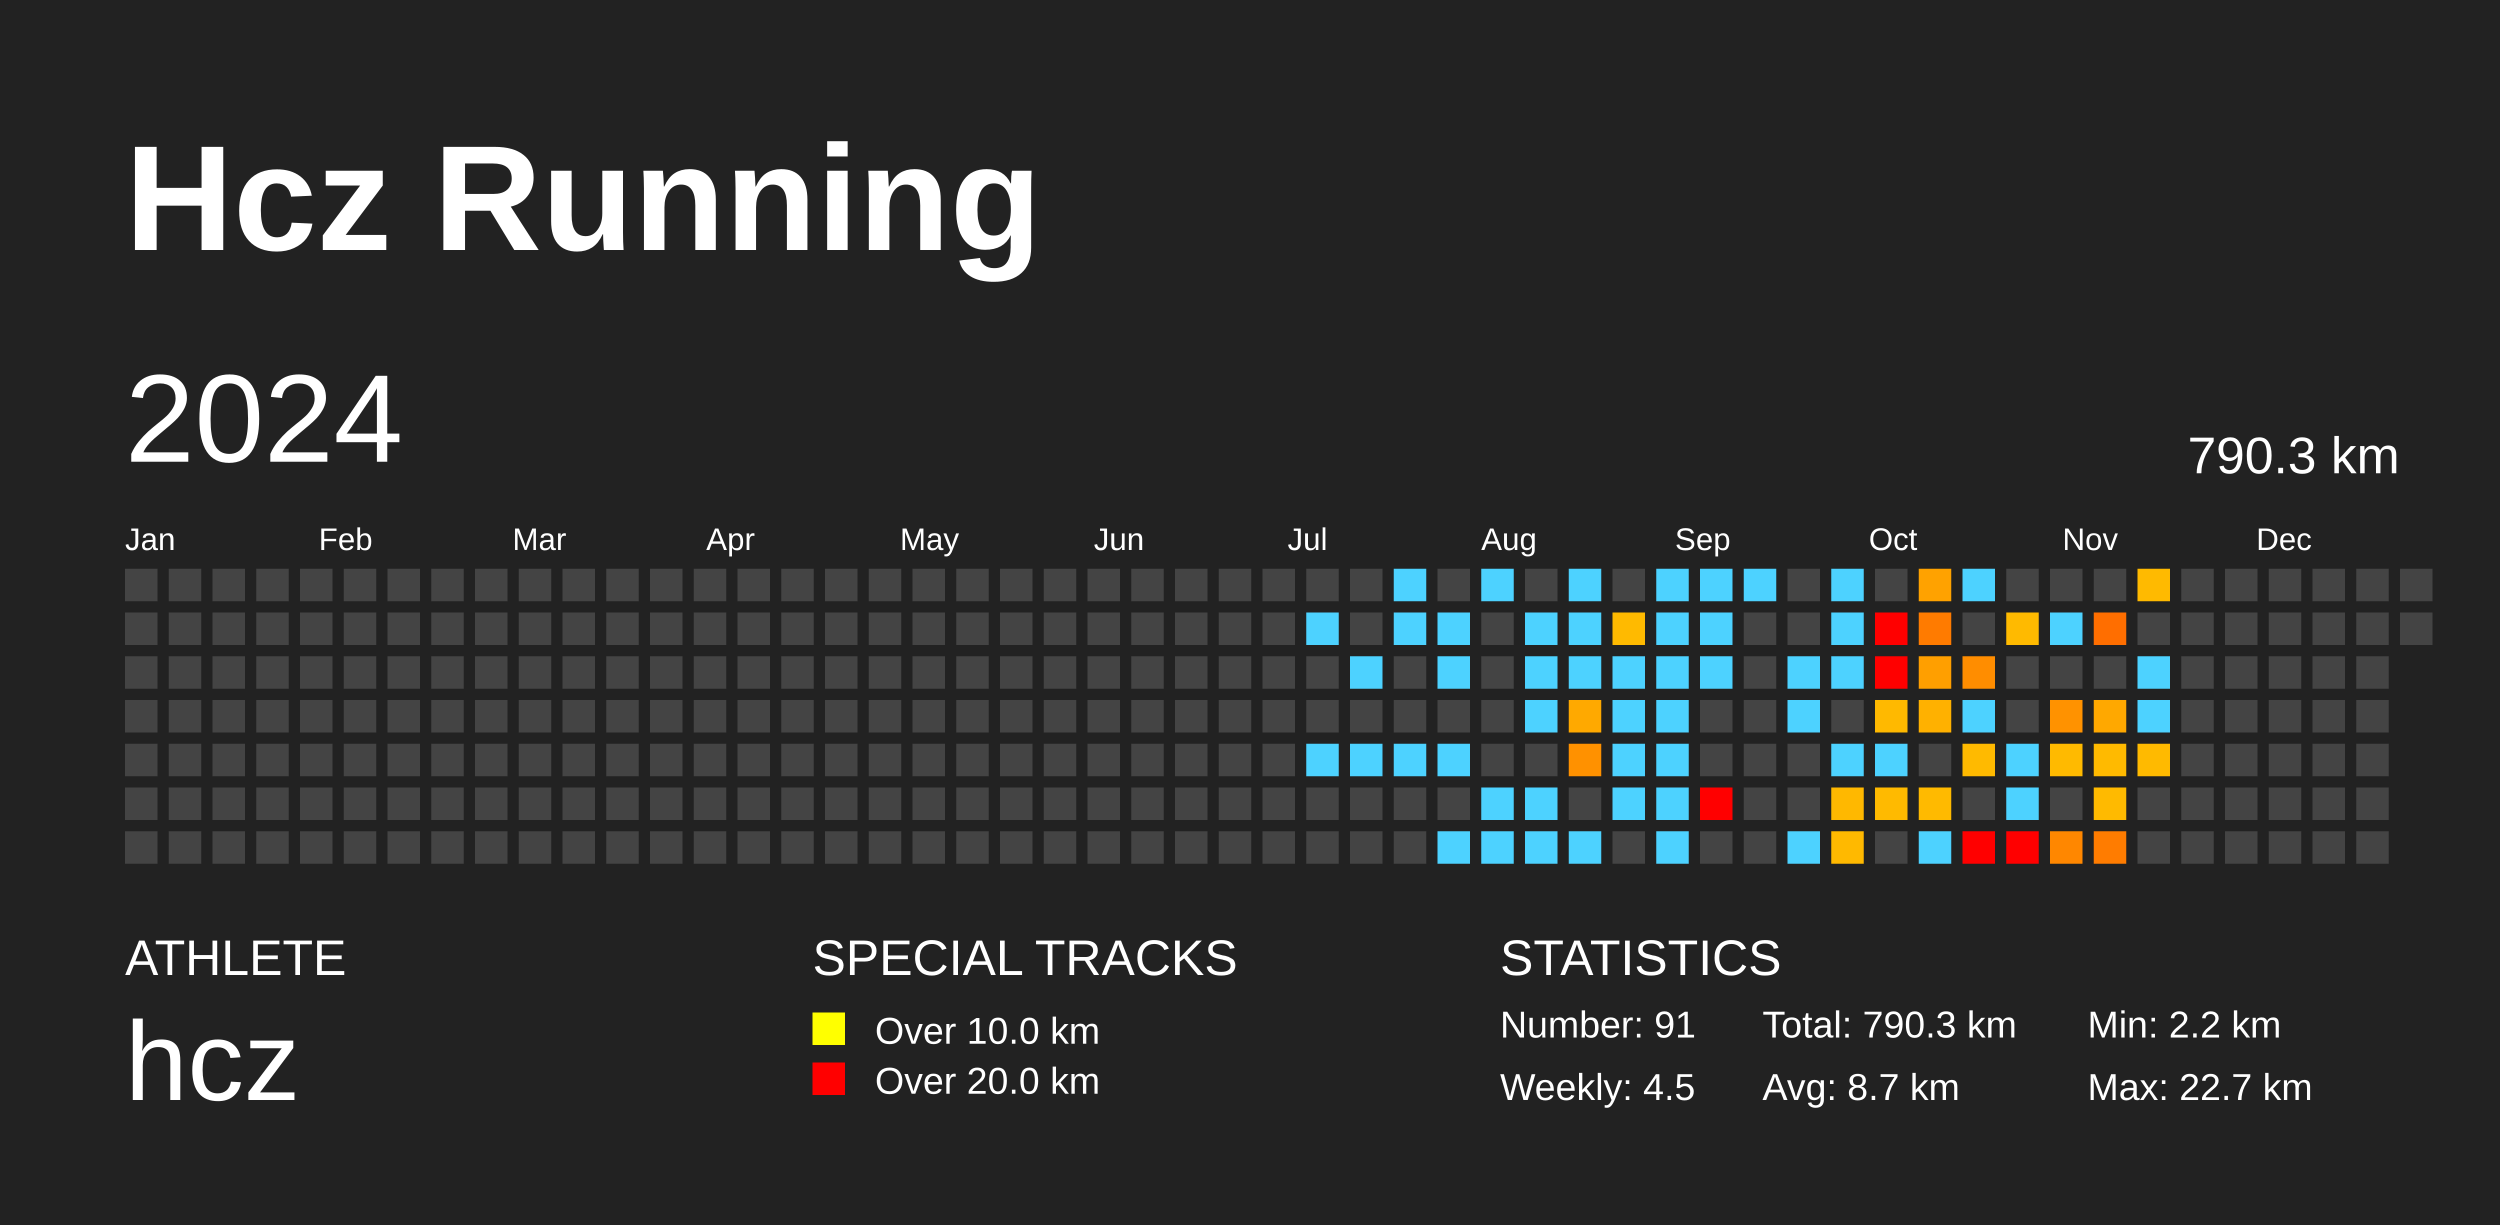
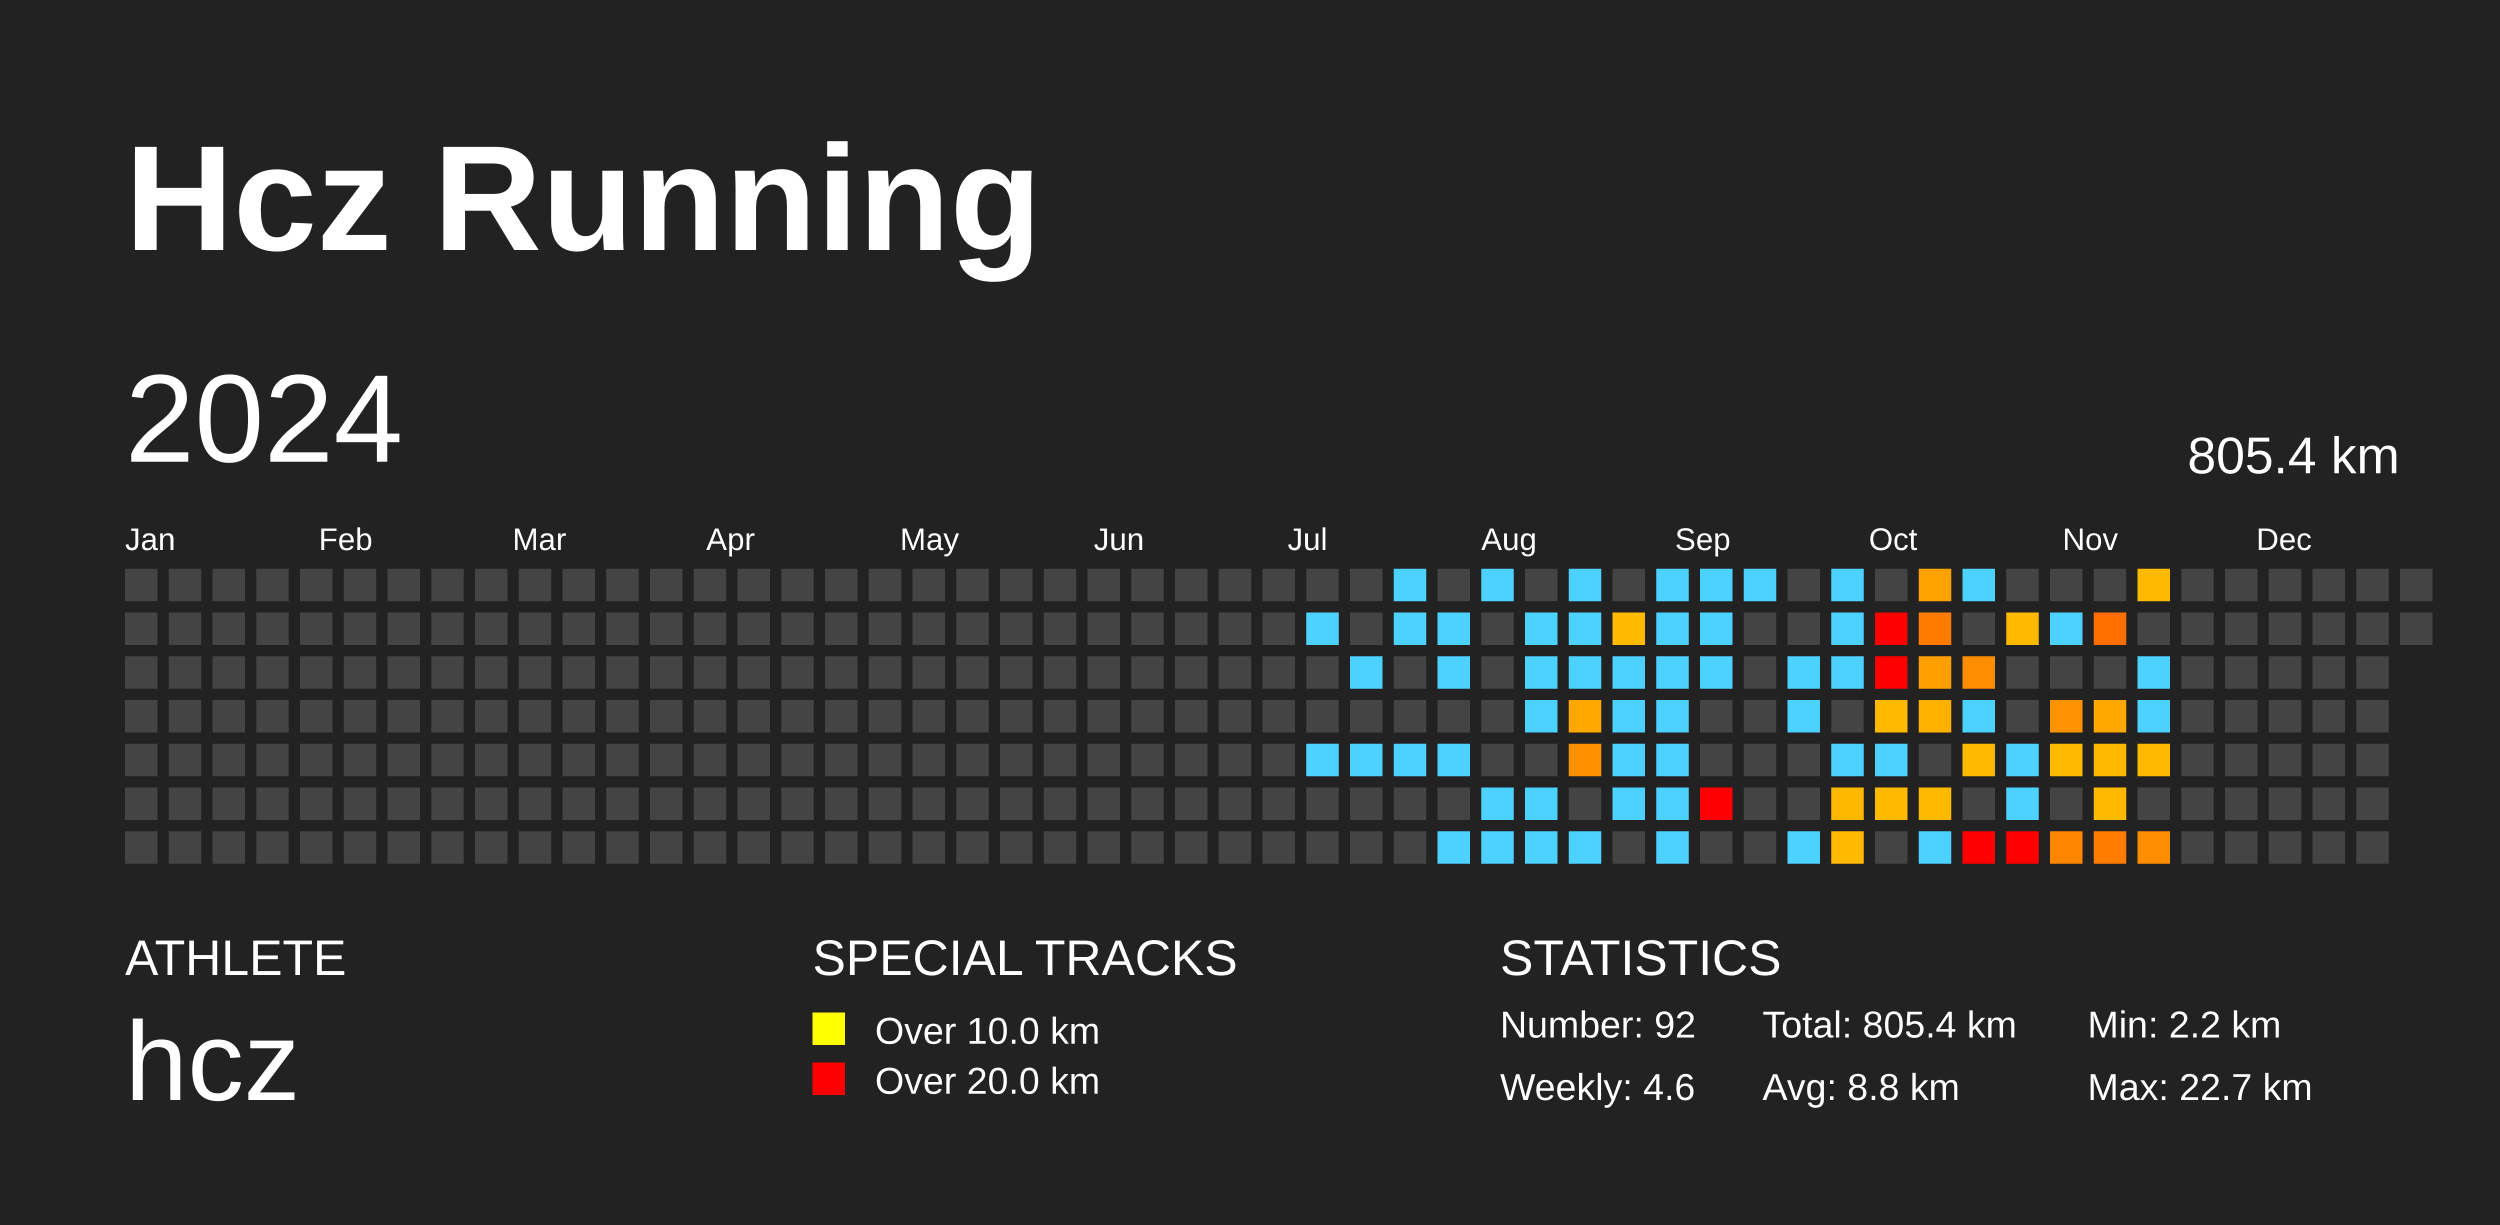
<svg xmlns="http://www.w3.org/2000/svg" baseProfile="full" height="98mm" version="1.1" viewBox="0,0,200,98" width="200mm">
  <defs />
  <rect fill="#222222" height="98" width="200" x="0" y="0" />
  <text fill="#FFFFFF" style="font-size:12px; font-family:Arial; font-weight:bold;" x="10" y="20">Hcz Running</text>
  <text fill="#FFFFFF" style="font-size:4px; font-family:Arial" x="10" y="78">ATHLETE</text>
  <text fill="#FFFFFF" style="font-size:9px; font-family:Arial" x="10" y="88">hcz</text>
  <text fill="#FFFFFF" style="font-size:4px; font-family:Arial" x="65" y="78">SPECIAL TRACKS</text>
  <rect fill="yellow" height="2.6" width="2.6" x="65" y="81" />
  <text fill="#FFFFFF" style="font-size:3px; font-family:Arial" x="70" y="83.5">Over 10.0 km</text>
  <rect fill="red" height="2.6" width="2.6" x="65" y="85" />
  <text fill="#FFFFFF" style="font-size:3px; font-family:Arial" x="70" y="87.5">Over 20.0 km</text>
  <text fill="#FFFFFF" style="font-size:4px; font-family:Arial" x="120" y="78">STATISTICS</text>
-   <text fill="#FFFFFF" style="font-size:3px; font-family:Arial" x="120" y="83">Number: 91</text>
-   <text fill="#FFFFFF" style="font-size:3px; font-family:Arial" x="120" y="88">Weekly: 4.5</text>
-   <text fill="#FFFFFF" style="font-size:3px; font-family:Arial" x="141" y="83">Total: 790.3 km</text>
-   <text fill="#FFFFFF" style="font-size:3px; font-family:Arial" x="141" y="88">Avg: 8.7 km</text>
+   <text fill="#FFFFFF" style="font-size:3px; font-family:Arial" x="120" y="83">Number: 92</text>
+   <text fill="#FFFFFF" style="font-size:3px; font-family:Arial" x="120" y="88">Weekly: 4.6</text>
+   <text fill="#FFFFFF" style="font-size:3px; font-family:Arial" x="141" y="83">Total: 805.4 km</text>
+   <text fill="#FFFFFF" style="font-size:3px; font-family:Arial" x="141" y="88">Avg: 8.8 km</text>
  <text fill="#FFFFFF" style="font-size:3px; font-family:Arial" x="167" y="83">Min: 2.2 km</text>
  <text fill="#FFFFFF" style="font-size:3px; font-family:Arial" x="167" y="88">Max: 22.7 km</text>
  <text dominant-baseline="hanging" fill="#FFFFFF" style="font-size:10.0px; font-family:Arial;" x="10" y="30">2024</text>
-   <text dominant-baseline="hanging" fill="#FFFFFF" style="font-size:4.125px; font-family:Arial;" x="175" y="35">790.3 km</text>
+   <text dominant-baseline="hanging" fill="#FFFFFF" style="font-size:4.125px; font-family:Arial;" x="175" y="35">805.4 km</text>
  <text fill="#FFFFFF" style="font-size:2.5px; font-family:Arial" x="10.0" y="44">Jan</text>
  <text fill="#FFFFFF" style="font-size:2.5px; font-family:Arial" x="25.5" y="44">Feb</text>
  <text fill="#FFFFFF" style="font-size:2.5px; font-family:Arial" x="41.0" y="44">Mar</text>
  <text fill="#FFFFFF" style="font-size:2.5px; font-family:Arial" x="56.5" y="44">Apr</text>
  <text fill="#FFFFFF" style="font-size:2.5px; font-family:Arial" x="72.0" y="44">May</text>
  <text fill="#FFFFFF" style="font-size:2.5px; font-family:Arial" x="87.5" y="44">Jun</text>
  <text fill="#FFFFFF" style="font-size:2.5px; font-family:Arial" x="103.0" y="44">Jul</text>
  <text fill="#FFFFFF" style="font-size:2.5px; font-family:Arial" x="118.5" y="44">Aug</text>
  <text fill="#FFFFFF" style="font-size:2.5px; font-family:Arial" x="134.0" y="44">Sep</text>
  <text fill="#FFFFFF" style="font-size:2.5px; font-family:Arial" x="149.5" y="44">Oct</text>
  <text fill="#FFFFFF" style="font-size:2.5px; font-family:Arial" x="165.0" y="44">Nov</text>
  <text fill="#FFFFFF" style="font-size:2.5px; font-family:Arial" x="180.5" y="44">Dec</text>
  <rect fill="#444444" height="2.6" width="2.6" x="10.0" y="45.5" />
  <rect fill="#444444" height="2.6" width="2.6" x="10.0" y="49.0" />
  <rect fill="#444444" height="2.6" width="2.6" x="10.0" y="52.5" />
  <rect fill="#444444" height="2.6" width="2.6" x="10.0" y="56.0" />
  <rect fill="#444444" height="2.6" width="2.6" x="10.0" y="59.5" />
  <rect fill="#444444" height="2.6" width="2.6" x="10.0" y="63.0" />
  <rect fill="#444444" height="2.6" width="2.6" x="10.0" y="66.5" />
  <rect fill="#444444" height="2.6" width="2.6" x="13.5" y="45.5" />
  <rect fill="#444444" height="2.6" width="2.6" x="13.5" y="49.0" />
  <rect fill="#444444" height="2.6" width="2.6" x="13.5" y="52.5" />
  <rect fill="#444444" height="2.6" width="2.6" x="13.5" y="56.0" />
  <rect fill="#444444" height="2.6" width="2.6" x="13.5" y="59.5" />
  <rect fill="#444444" height="2.6" width="2.6" x="13.5" y="63.0" />
  <rect fill="#444444" height="2.6" width="2.6" x="13.5" y="66.5" />
  <rect fill="#444444" height="2.6" width="2.6" x="17.0" y="45.5" />
  <rect fill="#444444" height="2.6" width="2.6" x="17.0" y="49.0" />
  <rect fill="#444444" height="2.6" width="2.6" x="17.0" y="52.5" />
  <rect fill="#444444" height="2.6" width="2.6" x="17.0" y="56.0" />
  <rect fill="#444444" height="2.6" width="2.6" x="17.0" y="59.5" />
  <rect fill="#444444" height="2.6" width="2.6" x="17.0" y="63.0" />
  <rect fill="#444444" height="2.6" width="2.6" x="17.0" y="66.5" />
  <rect fill="#444444" height="2.6" width="2.6" x="20.5" y="45.5" />
  <rect fill="#444444" height="2.6" width="2.6" x="20.5" y="49.0" />
  <rect fill="#444444" height="2.6" width="2.6" x="20.5" y="52.5" />
  <rect fill="#444444" height="2.6" width="2.6" x="20.5" y="56.0" />
  <rect fill="#444444" height="2.6" width="2.6" x="20.5" y="59.5" />
  <rect fill="#444444" height="2.6" width="2.6" x="20.5" y="63.0" />
  <rect fill="#444444" height="2.6" width="2.6" x="20.5" y="66.5" />
  <rect fill="#444444" height="2.6" width="2.6" x="24.0" y="45.5" />
  <rect fill="#444444" height="2.6" width="2.6" x="24.0" y="49.0" />
  <rect fill="#444444" height="2.6" width="2.6" x="24.0" y="52.5" />
  <rect fill="#444444" height="2.6" width="2.6" x="24.0" y="56.0" />
  <rect fill="#444444" height="2.6" width="2.6" x="24.0" y="59.5" />
  <rect fill="#444444" height="2.6" width="2.6" x="24.0" y="63.0" />
  <rect fill="#444444" height="2.6" width="2.6" x="24.0" y="66.5" />
  <rect fill="#444444" height="2.6" width="2.6" x="27.5" y="45.5" />
  <rect fill="#444444" height="2.6" width="2.6" x="27.5" y="49.0" />
  <rect fill="#444444" height="2.6" width="2.6" x="27.5" y="52.5" />
  <rect fill="#444444" height="2.6" width="2.6" x="27.5" y="56.0" />
  <rect fill="#444444" height="2.6" width="2.6" x="27.5" y="59.5" />
  <rect fill="#444444" height="2.6" width="2.6" x="27.5" y="63.0" />
  <rect fill="#444444" height="2.6" width="2.6" x="27.5" y="66.5" />
  <rect fill="#444444" height="2.6" width="2.6" x="31.0" y="45.5" />
  <rect fill="#444444" height="2.6" width="2.6" x="31.0" y="49.0" />
  <rect fill="#444444" height="2.6" width="2.6" x="31.0" y="52.5" />
  <rect fill="#444444" height="2.6" width="2.6" x="31.0" y="56.0" />
  <rect fill="#444444" height="2.6" width="2.6" x="31.0" y="59.5" />
  <rect fill="#444444" height="2.6" width="2.6" x="31.0" y="63.0" />
  <rect fill="#444444" height="2.6" width="2.6" x="31.0" y="66.5" />
  <rect fill="#444444" height="2.6" width="2.6" x="34.5" y="45.5" />
  <rect fill="#444444" height="2.6" width="2.6" x="34.5" y="49.0" />
  <rect fill="#444444" height="2.6" width="2.6" x="34.5" y="52.5" />
  <rect fill="#444444" height="2.6" width="2.6" x="34.5" y="56.0" />
  <rect fill="#444444" height="2.6" width="2.6" x="34.5" y="59.5" />
  <rect fill="#444444" height="2.6" width="2.6" x="34.5" y="63.0" />
  <rect fill="#444444" height="2.6" width="2.6" x="34.5" y="66.5" />
  <rect fill="#444444" height="2.6" width="2.6" x="38.0" y="45.5" />
  <rect fill="#444444" height="2.6" width="2.6" x="38.0" y="49.0" />
  <rect fill="#444444" height="2.6" width="2.6" x="38.0" y="52.5" />
  <rect fill="#444444" height="2.6" width="2.6" x="38.0" y="56.0" />
  <rect fill="#444444" height="2.6" width="2.6" x="38.0" y="59.5" />
  <rect fill="#444444" height="2.6" width="2.6" x="38.0" y="63.0" />
  <rect fill="#444444" height="2.6" width="2.6" x="38.0" y="66.5" />
  <rect fill="#444444" height="2.6" width="2.6" x="41.5" y="45.5" />
  <rect fill="#444444" height="2.6" width="2.6" x="41.5" y="49.0" />
  <rect fill="#444444" height="2.6" width="2.6" x="41.5" y="52.5" />
  <rect fill="#444444" height="2.6" width="2.6" x="41.5" y="56.0" />
  <rect fill="#444444" height="2.6" width="2.6" x="41.5" y="59.5" />
  <rect fill="#444444" height="2.6" width="2.6" x="41.5" y="63.0" />
  <rect fill="#444444" height="2.6" width="2.6" x="41.5" y="66.5" />
  <rect fill="#444444" height="2.6" width="2.6" x="45.0" y="45.5" />
  <rect fill="#444444" height="2.6" width="2.6" x="45.0" y="49.0" />
  <rect fill="#444444" height="2.6" width="2.6" x="45.0" y="52.5" />
  <rect fill="#444444" height="2.6" width="2.6" x="45.0" y="56.0" />
  <rect fill="#444444" height="2.6" width="2.6" x="45.0" y="59.5" />
  <rect fill="#444444" height="2.6" width="2.6" x="45.0" y="63.0" />
  <rect fill="#444444" height="2.6" width="2.6" x="45.0" y="66.5" />
  <rect fill="#444444" height="2.6" width="2.6" x="48.5" y="45.5" />
  <rect fill="#444444" height="2.6" width="2.6" x="48.5" y="49.0" />
  <rect fill="#444444" height="2.6" width="2.6" x="48.5" y="52.5" />
  <rect fill="#444444" height="2.6" width="2.6" x="48.5" y="56.0" />
  <rect fill="#444444" height="2.6" width="2.6" x="48.5" y="59.5" />
  <rect fill="#444444" height="2.6" width="2.6" x="48.5" y="63.0" />
  <rect fill="#444444" height="2.6" width="2.6" x="48.5" y="66.5" />
  <rect fill="#444444" height="2.6" width="2.6" x="52.0" y="45.5" />
  <rect fill="#444444" height="2.6" width="2.6" x="52.0" y="49.0" />
  <rect fill="#444444" height="2.6" width="2.6" x="52.0" y="52.5" />
  <rect fill="#444444" height="2.6" width="2.6" x="52.0" y="56.0" />
  <rect fill="#444444" height="2.6" width="2.6" x="52.0" y="59.5" />
  <rect fill="#444444" height="2.6" width="2.6" x="52.0" y="63.0" />
  <rect fill="#444444" height="2.6" width="2.6" x="52.0" y="66.5" />
  <rect fill="#444444" height="2.6" width="2.6" x="55.5" y="45.5" />
  <rect fill="#444444" height="2.6" width="2.6" x="55.5" y="49.0" />
  <rect fill="#444444" height="2.6" width="2.6" x="55.5" y="52.5" />
  <rect fill="#444444" height="2.6" width="2.6" x="55.5" y="56.0" />
  <rect fill="#444444" height="2.6" width="2.6" x="55.5" y="59.5" />
  <rect fill="#444444" height="2.6" width="2.6" x="55.5" y="63.0" />
  <rect fill="#444444" height="2.6" width="2.6" x="55.5" y="66.5" />
  <rect fill="#444444" height="2.6" width="2.6" x="59.0" y="45.5" />
  <rect fill="#444444" height="2.6" width="2.6" x="59.0" y="49.0" />
  <rect fill="#444444" height="2.6" width="2.6" x="59.0" y="52.5" />
  <rect fill="#444444" height="2.6" width="2.6" x="59.0" y="56.0" />
  <rect fill="#444444" height="2.6" width="2.6" x="59.0" y="59.5" />
  <rect fill="#444444" height="2.6" width="2.6" x="59.0" y="63.0" />
  <rect fill="#444444" height="2.6" width="2.6" x="59.0" y="66.5" />
  <rect fill="#444444" height="2.6" width="2.6" x="62.5" y="45.5" />
  <rect fill="#444444" height="2.6" width="2.6" x="62.5" y="49.0" />
  <rect fill="#444444" height="2.6" width="2.6" x="62.5" y="52.5" />
  <rect fill="#444444" height="2.6" width="2.6" x="62.5" y="56.0" />
  <rect fill="#444444" height="2.6" width="2.6" x="62.5" y="59.5" />
  <rect fill="#444444" height="2.6" width="2.6" x="62.5" y="63.0" />
  <rect fill="#444444" height="2.6" width="2.6" x="62.5" y="66.5" />
  <rect fill="#444444" height="2.6" width="2.6" x="66.0" y="45.5" />
  <rect fill="#444444" height="2.6" width="2.6" x="66.0" y="49.0" />
  <rect fill="#444444" height="2.6" width="2.6" x="66.0" y="52.5" />
  <rect fill="#444444" height="2.6" width="2.6" x="66.0" y="56.0" />
  <rect fill="#444444" height="2.6" width="2.6" x="66.0" y="59.5" />
  <rect fill="#444444" height="2.6" width="2.6" x="66.0" y="63.0" />
  <rect fill="#444444" height="2.6" width="2.6" x="66.0" y="66.5" />
  <rect fill="#444444" height="2.6" width="2.6" x="69.5" y="45.5" />
  <rect fill="#444444" height="2.6" width="2.6" x="69.5" y="49.0" />
  <rect fill="#444444" height="2.6" width="2.6" x="69.5" y="52.5" />
  <rect fill="#444444" height="2.6" width="2.6" x="69.5" y="56.0" />
  <rect fill="#444444" height="2.6" width="2.6" x="69.5" y="59.5" />
  <rect fill="#444444" height="2.6" width="2.6" x="69.5" y="63.0" />
  <rect fill="#444444" height="2.6" width="2.6" x="69.5" y="66.5" />
  <rect fill="#444444" height="2.6" width="2.6" x="73.0" y="45.5" />
  <rect fill="#444444" height="2.6" width="2.6" x="73.0" y="49.0" />
  <rect fill="#444444" height="2.6" width="2.6" x="73.0" y="52.5" />
  <rect fill="#444444" height="2.6" width="2.6" x="73.0" y="56.0" />
  <rect fill="#444444" height="2.6" width="2.6" x="73.0" y="59.5" />
  <rect fill="#444444" height="2.6" width="2.6" x="73.0" y="63.0" />
  <rect fill="#444444" height="2.6" width="2.6" x="73.0" y="66.5" />
  <rect fill="#444444" height="2.6" width="2.6" x="76.5" y="45.5" />
  <rect fill="#444444" height="2.6" width="2.6" x="76.5" y="49.0" />
  <rect fill="#444444" height="2.6" width="2.6" x="76.5" y="52.5" />
  <rect fill="#444444" height="2.6" width="2.6" x="76.5" y="56.0" />
  <rect fill="#444444" height="2.6" width="2.6" x="76.5" y="59.5" />
  <rect fill="#444444" height="2.6" width="2.6" x="76.5" y="63.0" />
  <rect fill="#444444" height="2.6" width="2.6" x="76.5" y="66.5" />
  <rect fill="#444444" height="2.6" width="2.6" x="80.0" y="45.5" />
  <rect fill="#444444" height="2.6" width="2.6" x="80.0" y="49.0" />
  <rect fill="#444444" height="2.6" width="2.6" x="80.0" y="52.5" />
  <rect fill="#444444" height="2.6" width="2.6" x="80.0" y="56.0" />
  <rect fill="#444444" height="2.6" width="2.6" x="80.0" y="59.5" />
  <rect fill="#444444" height="2.6" width="2.6" x="80.0" y="63.0" />
  <rect fill="#444444" height="2.6" width="2.6" x="80.0" y="66.5" />
  <rect fill="#444444" height="2.6" width="2.6" x="83.5" y="45.5" />
  <rect fill="#444444" height="2.6" width="2.6" x="83.5" y="49.0" />
  <rect fill="#444444" height="2.6" width="2.6" x="83.5" y="52.5" />
  <rect fill="#444444" height="2.6" width="2.6" x="83.5" y="56.0" />
  <rect fill="#444444" height="2.6" width="2.6" x="83.5" y="59.5" />
  <rect fill="#444444" height="2.6" width="2.6" x="83.5" y="63.0" />
  <rect fill="#444444" height="2.6" width="2.6" x="83.5" y="66.5" />
  <rect fill="#444444" height="2.6" width="2.6" x="87.0" y="45.5" />
  <rect fill="#444444" height="2.6" width="2.6" x="87.0" y="49.0" />
  <rect fill="#444444" height="2.6" width="2.6" x="87.0" y="52.5" />
  <rect fill="#444444" height="2.6" width="2.6" x="87.0" y="56.0" />
  <rect fill="#444444" height="2.6" width="2.6" x="87.0" y="59.5" />
  <rect fill="#444444" height="2.6" width="2.6" x="87.0" y="63.0" />
  <rect fill="#444444" height="2.6" width="2.6" x="87.0" y="66.5" />
  <rect fill="#444444" height="2.6" width="2.6" x="90.5" y="45.5" />
  <rect fill="#444444" height="2.6" width="2.6" x="90.5" y="49.0" />
  <rect fill="#444444" height="2.6" width="2.6" x="90.5" y="52.5" />
  <rect fill="#444444" height="2.6" width="2.6" x="90.5" y="56.0" />
  <rect fill="#444444" height="2.6" width="2.6" x="90.5" y="59.5" />
  <rect fill="#444444" height="2.6" width="2.6" x="90.5" y="63.0" />
  <rect fill="#444444" height="2.6" width="2.6" x="90.5" y="66.5" />
  <rect fill="#444444" height="2.6" width="2.6" x="94.0" y="45.5" />
  <rect fill="#444444" height="2.6" width="2.6" x="94.0" y="49.0" />
  <rect fill="#444444" height="2.6" width="2.6" x="94.0" y="52.5" />
  <rect fill="#444444" height="2.6" width="2.6" x="94.0" y="56.0" />
  <rect fill="#444444" height="2.6" width="2.6" x="94.0" y="59.5" />
  <rect fill="#444444" height="2.6" width="2.6" x="94.0" y="63.0" />
  <rect fill="#444444" height="2.6" width="2.6" x="94.0" y="66.5" />
  <rect fill="#444444" height="2.6" width="2.6" x="97.5" y="45.5" />
  <rect fill="#444444" height="2.6" width="2.6" x="97.5" y="49.0" />
  <rect fill="#444444" height="2.6" width="2.6" x="97.5" y="52.5" />
  <rect fill="#444444" height="2.6" width="2.6" x="97.5" y="56.0" />
  <rect fill="#444444" height="2.6" width="2.6" x="97.5" y="59.5" />
  <rect fill="#444444" height="2.6" width="2.6" x="97.5" y="63.0" />
  <rect fill="#444444" height="2.6" width="2.6" x="97.5" y="66.5" />
  <rect fill="#444444" height="2.6" width="2.6" x="101.0" y="45.5" />
  <rect fill="#444444" height="2.6" width="2.6" x="101.0" y="49.0" />
  <rect fill="#444444" height="2.6" width="2.6" x="101.0" y="52.5" />
  <rect fill="#444444" height="2.6" width="2.6" x="101.0" y="56.0" />
  <rect fill="#444444" height="2.6" width="2.6" x="101.0" y="59.5" />
  <rect fill="#444444" height="2.6" width="2.6" x="101.0" y="63.0" />
  <rect fill="#444444" height="2.6" width="2.6" x="101.0" y="66.5" />
  <rect fill="#444444" height="2.6" width="2.6" x="104.5" y="45.5" />
  <rect fill="#4dd2ff" height="2.6" width="2.6" x="104.5" y="49.0" />
  <rect fill="#444444" height="2.6" width="2.6" x="104.5" y="52.5" />
  <rect fill="#444444" height="2.6" width="2.6" x="104.5" y="56.0" />
  <rect fill="#4dd2ff" height="2.6" width="2.6" x="104.5" y="59.5" />
  <rect fill="#444444" height="2.6" width="2.6" x="104.5" y="63.0" />
  <rect fill="#444444" height="2.6" width="2.6" x="104.5" y="66.5" />
  <rect fill="#444444" height="2.6" width="2.6" x="108.0" y="45.5" />
  <rect fill="#444444" height="2.6" width="2.6" x="108.0" y="49.0" />
  <rect fill="#4dd2ff" height="2.6" width="2.6" x="108.0" y="52.5" />
  <rect fill="#444444" height="2.6" width="2.6" x="108.0" y="56.0" />
  <rect fill="#4dd2ff" height="2.6" width="2.6" x="108.0" y="59.5" />
  <rect fill="#444444" height="2.6" width="2.6" x="108.0" y="63.0" />
  <rect fill="#444444" height="2.6" width="2.6" x="108.0" y="66.5" />
  <rect fill="#4dd2ff" height="2.6" width="2.6" x="111.5" y="45.5" />
  <rect fill="#4dd2ff" height="2.6" width="2.6" x="111.5" y="49.0" />
  <rect fill="#444444" height="2.6" width="2.6" x="111.5" y="52.5" />
  <rect fill="#444444" height="2.6" width="2.6" x="111.5" y="56.0" />
  <rect fill="#4dd2ff" height="2.6" width="2.6" x="111.5" y="59.5" />
  <rect fill="#444444" height="2.6" width="2.6" x="111.5" y="63.0" />
  <rect fill="#444444" height="2.6" width="2.6" x="111.5" y="66.5" />
  <rect fill="#444444" height="2.6" width="2.6" x="115.0" y="45.5" />
  <rect fill="#4dd2ff" height="2.6" width="2.6" x="115.0" y="49.0" />
  <rect fill="#4dd2ff" height="2.6" width="2.6" x="115.0" y="52.5" />
  <rect fill="#444444" height="2.6" width="2.6" x="115.0" y="56.0" />
  <rect fill="#4dd2ff" height="2.6" width="2.6" x="115.0" y="59.5" />
  <rect fill="#444444" height="2.6" width="2.6" x="115.0" y="63.0" />
  <rect fill="#4dd2ff" height="2.6" width="2.6" x="115.0" y="66.5" />
  <rect fill="#4dd2ff" height="2.6" width="2.6" x="118.5" y="45.5" />
  <rect fill="#444444" height="2.6" width="2.6" x="118.5" y="49.0" />
  <rect fill="#444444" height="2.6" width="2.6" x="118.5" y="52.5" />
  <rect fill="#444444" height="2.6" width="2.6" x="118.5" y="56.0" />
  <rect fill="#444444" height="2.6" width="2.6" x="118.5" y="59.5" />
  <rect fill="#4dd2ff" height="2.6" width="2.6" x="118.5" y="63.0" />
  <rect fill="#4dd2ff" height="2.6" width="2.6" x="118.5" y="66.5" />
  <rect fill="#444444" height="2.6" width="2.6" x="122.0" y="45.5" />
  <rect fill="#4dd2ff" height="2.6" width="2.6" x="122.0" y="49.0" />
  <rect fill="#4dd2ff" height="2.6" width="2.6" x="122.0" y="52.5" />
  <rect fill="#4dd2ff" height="2.6" width="2.6" x="122.0" y="56.0" />
  <rect fill="#444444" height="2.6" width="2.6" x="122.0" y="59.5" />
  <rect fill="#4dd2ff" height="2.6" width="2.6" x="122.0" y="63.0" />
  <rect fill="#4dd2ff" height="2.6" width="2.6" x="122.0" y="66.5" />
  <rect fill="#4dd2ff" height="2.6" width="2.6" x="125.5" y="45.5" />
  <rect fill="#4dd2ff" height="2.6" width="2.6" x="125.5" y="49.0" />
  <rect fill="#4dd2ff" height="2.6" width="2.6" x="125.5" y="52.5" />
  <rect fill="#ffa900" height="2.6" width="2.6" x="125.5" y="56.0" />
  <rect fill="#ff9100" height="2.6" width="2.6" x="125.5" y="59.5" />
  <rect fill="#444444" height="2.6" width="2.6" x="125.5" y="63.0" />
  <rect fill="#4dd2ff" height="2.6" width="2.6" x="125.5" y="66.5" />
  <rect fill="#444444" height="2.6" width="2.6" x="129.0" y="45.5" />
  <rect fill="#ffba00" height="2.6" width="2.6" x="129.0" y="49.0" />
  <rect fill="#4dd2ff" height="2.6" width="2.6" x="129.0" y="52.5" />
  <rect fill="#4dd2ff" height="2.6" width="2.6" x="129.0" y="56.0" />
  <rect fill="#4dd2ff" height="2.6" width="2.6" x="129.0" y="59.5" />
  <rect fill="#4dd2ff" height="2.6" width="2.6" x="129.0" y="63.0" />
  <rect fill="#444444" height="2.6" width="2.6" x="129.0" y="66.5" />
  <rect fill="#4dd2ff" height="2.6" width="2.6" x="132.5" y="45.5" />
  <rect fill="#4dd2ff" height="2.6" width="2.6" x="132.5" y="49.0" />
  <rect fill="#4dd2ff" height="2.6" width="2.6" x="132.5" y="52.5" />
  <rect fill="#4dd2ff" height="2.6" width="2.6" x="132.5" y="56.0" />
  <rect fill="#4dd2ff" height="2.6" width="2.6" x="132.5" y="59.5" />
  <rect fill="#4dd2ff" height="2.6" width="2.6" x="132.5" y="63.0" />
  <rect fill="#4dd2ff" height="2.6" width="2.6" x="132.5" y="66.5" />
  <rect fill="#4dd2ff" height="2.6" width="2.6" x="136.0" y="45.5" />
  <rect fill="#4dd2ff" height="2.6" width="2.6" x="136.0" y="49.0" />
  <rect fill="#4dd2ff" height="2.6" width="2.6" x="136.0" y="52.5" />
  <rect fill="#444444" height="2.6" width="2.6" x="136.0" y="56.0" />
  <rect fill="#444444" height="2.6" width="2.6" x="136.0" y="59.5" />
  <rect fill="red" height="2.6" width="2.6" x="136.0" y="63.0" />
  <rect fill="#444444" height="2.6" width="2.6" x="136.0" y="66.5" />
  <rect fill="#4dd2ff" height="2.6" width="2.6" x="139.5" y="45.5" />
  <rect fill="#444444" height="2.6" width="2.6" x="139.5" y="49.0" />
  <rect fill="#444444" height="2.6" width="2.6" x="139.5" y="52.5" />
  <rect fill="#444444" height="2.6" width="2.6" x="139.5" y="56.0" />
  <rect fill="#444444" height="2.6" width="2.6" x="139.5" y="59.5" />
  <rect fill="#444444" height="2.6" width="2.6" x="139.5" y="63.0" />
  <rect fill="#444444" height="2.6" width="2.6" x="139.5" y="66.5" />
  <rect fill="#444444" height="2.6" width="2.6" x="143.0" y="45.5" />
  <rect fill="#444444" height="2.6" width="2.6" x="143.0" y="49.0" />
  <rect fill="#4dd2ff" height="2.6" width="2.6" x="143.0" y="52.5" />
  <rect fill="#4dd2ff" height="2.6" width="2.6" x="143.0" y="56.0" />
  <rect fill="#444444" height="2.6" width="2.6" x="143.0" y="59.5" />
  <rect fill="#444444" height="2.6" width="2.6" x="143.0" y="63.0" />
  <rect fill="#4dd2ff" height="2.6" width="2.6" x="143.0" y="66.5" />
  <rect fill="#4dd2ff" height="2.6" width="2.6" x="146.5" y="45.5" />
  <rect fill="#4dd2ff" height="2.6" width="2.6" x="146.5" y="49.0" />
  <rect fill="#4dd2ff" height="2.6" width="2.6" x="146.5" y="52.5" />
  <rect fill="#444444" height="2.6" width="2.6" x="146.5" y="56.0" />
  <rect fill="#4dd2ff" height="2.6" width="2.6" x="146.5" y="59.5" />
  <rect fill="#ffb800" height="2.6" width="2.6" x="146.5" y="63.0" />
  <rect fill="#ffb900" height="2.6" width="2.6" x="146.5" y="66.5" />
  <rect fill="#444444" height="2.6" width="2.6" x="150.0" y="45.5" />
  <rect fill="red" height="2.6" width="2.6" x="150.0" y="49.0" />
  <rect fill="red" height="2.6" width="2.6" x="150.0" y="52.5" />
  <rect fill="#ffb900" height="2.6" width="2.6" x="150.0" y="56.0" />
  <rect fill="#4dd2ff" height="2.6" width="2.6" x="150.0" y="59.5" />
  <rect fill="#ffba00" height="2.6" width="2.6" x="150.0" y="63.0" />
  <rect fill="#444444" height="2.6" width="2.6" x="150.0" y="66.5" />
  <rect fill="#ffa200" height="2.6" width="2.6" x="153.5" y="45.5" />
  <rect fill="#ff7b00" height="2.6" width="2.6" x="153.5" y="49.0" />
  <rect fill="#ff9f00" height="2.6" width="2.6" x="153.5" y="52.5" />
  <rect fill="#ffb100" height="2.6" width="2.6" x="153.5" y="56.0" />
  <rect fill="#444444" height="2.6" width="2.6" x="153.5" y="59.5" />
  <rect fill="#ffba00" height="2.6" width="2.6" x="153.5" y="63.0" />
  <rect fill="#4dd2ff" height="2.6" width="2.6" x="153.5" y="66.5" />
  <rect fill="#4dd2ff" height="2.6" width="2.6" x="157.0" y="45.5" />
  <rect fill="#444444" height="2.6" width="2.6" x="157.0" y="49.0" />
  <rect fill="#ff8d00" height="2.6" width="2.6" x="157.0" y="52.5" />
  <rect fill="#4dd2ff" height="2.6" width="2.6" x="157.0" y="56.0" />
  <rect fill="#ffba00" height="2.6" width="2.6" x="157.0" y="59.5" />
  <rect fill="#444444" height="2.6" width="2.6" x="157.0" y="63.0" />
  <rect fill="red" height="2.6" width="2.6" x="157.0" y="66.5" />
  <rect fill="#444444" height="2.6" width="2.6" x="160.5" y="45.5" />
  <rect fill="#ffba00" height="2.6" width="2.6" x="160.5" y="49.0" />
  <rect fill="#444444" height="2.6" width="2.6" x="160.5" y="52.5" />
  <rect fill="#444444" height="2.6" width="2.6" x="160.5" y="56.0" />
  <rect fill="#4dd2ff" height="2.6" width="2.6" x="160.5" y="59.5" />
  <rect fill="#4dd2ff" height="2.6" width="2.6" x="160.5" y="63.0" />
  <rect fill="red" height="2.6" width="2.6" x="160.5" y="66.5" />
  <rect fill="#444444" height="2.6" width="2.6" x="164.0" y="45.5" />
  <rect fill="#4dd2ff" height="2.6" width="2.6" x="164.0" y="49.0" />
  <rect fill="#444444" height="2.6" width="2.6" x="164.0" y="52.5" />
  <rect fill="#ff9200" height="2.6" width="2.6" x="164.0" y="56.0" />
  <rect fill="#ffba00" height="2.6" width="2.6" x="164.0" y="59.5" />
  <rect fill="#444444" height="2.6" width="2.6" x="164.0" y="63.0" />
  <rect fill="#ff8700" height="2.6" width="2.6" x="164.0" y="66.5" />
  <rect fill="#444444" height="2.6" width="2.6" x="167.5" y="45.5" />
  <rect fill="#ff6e00" height="2.6" width="2.6" x="167.5" y="49.0" />
  <rect fill="#444444" height="2.6" width="2.6" x="167.5" y="52.5" />
  <rect fill="#ffa800" height="2.6" width="2.6" x="167.5" y="56.0" />
  <rect fill="#ffba00" height="2.6" width="2.6" x="167.5" y="59.5" />
  <rect fill="#ffba00" height="2.6" width="2.6" x="167.5" y="63.0" />
  <rect fill="#ff7c00" height="2.6" width="2.6" x="167.5" y="66.5" />
  <rect fill="#ffba00" height="2.6" width="2.6" x="171.0" y="45.5" />
  <rect fill="#444444" height="2.6" width="2.6" x="171.0" y="49.0" />
  <rect fill="#4dd2ff" height="2.6" width="2.6" x="171.0" y="52.5" />
  <rect fill="#4dd2ff" height="2.6" width="2.6" x="171.0" y="56.0" />
  <rect fill="#ffba00" height="2.6" width="2.6" x="171.0" y="59.5" />
  <rect fill="#444444" height="2.6" width="2.6" x="171.0" y="63.0" />
-   <rect fill="#444444" height="2.6" width="2.6" x="171.0" y="66.5" />
+   <rect fill="#ff8d00" height="2.6" width="2.6" x="171.0" y="66.5" />
  <rect fill="#444444" height="2.6" width="2.6" x="174.5" y="45.5" />
  <rect fill="#444444" height="2.6" width="2.6" x="174.5" y="49.0" />
  <rect fill="#444444" height="2.6" width="2.6" x="174.5" y="52.5" />
  <rect fill="#444444" height="2.6" width="2.6" x="174.5" y="56.0" />
  <rect fill="#444444" height="2.6" width="2.6" x="174.5" y="59.5" />
  <rect fill="#444444" height="2.6" width="2.6" x="174.5" y="63.0" />
  <rect fill="#444444" height="2.6" width="2.6" x="174.5" y="66.5" />
  <rect fill="#444444" height="2.6" width="2.6" x="178.0" y="45.5" />
  <rect fill="#444444" height="2.6" width="2.6" x="178.0" y="49.0" />
  <rect fill="#444444" height="2.6" width="2.6" x="178.0" y="52.5" />
  <rect fill="#444444" height="2.6" width="2.6" x="178.0" y="56.0" />
  <rect fill="#444444" height="2.6" width="2.6" x="178.0" y="59.5" />
  <rect fill="#444444" height="2.6" width="2.6" x="178.0" y="63.0" />
  <rect fill="#444444" height="2.6" width="2.6" x="178.0" y="66.5" />
  <rect fill="#444444" height="2.6" width="2.6" x="181.5" y="45.5" />
  <rect fill="#444444" height="2.6" width="2.6" x="181.5" y="49.0" />
  <rect fill="#444444" height="2.6" width="2.6" x="181.5" y="52.5" />
  <rect fill="#444444" height="2.6" width="2.6" x="181.5" y="56.0" />
  <rect fill="#444444" height="2.6" width="2.6" x="181.5" y="59.5" />
  <rect fill="#444444" height="2.6" width="2.6" x="181.5" y="63.0" />
  <rect fill="#444444" height="2.6" width="2.6" x="181.5" y="66.5" />
  <rect fill="#444444" height="2.6" width="2.6" x="185.0" y="45.5" />
  <rect fill="#444444" height="2.6" width="2.6" x="185.0" y="49.0" />
  <rect fill="#444444" height="2.6" width="2.6" x="185.0" y="52.5" />
  <rect fill="#444444" height="2.6" width="2.6" x="185.0" y="56.0" />
  <rect fill="#444444" height="2.6" width="2.6" x="185.0" y="59.5" />
  <rect fill="#444444" height="2.6" width="2.6" x="185.0" y="63.0" />
  <rect fill="#444444" height="2.6" width="2.6" x="185.0" y="66.5" />
  <rect fill="#444444" height="2.6" width="2.6" x="188.5" y="45.5" />
  <rect fill="#444444" height="2.6" width="2.6" x="188.5" y="49.0" />
  <rect fill="#444444" height="2.6" width="2.6" x="188.5" y="52.5" />
  <rect fill="#444444" height="2.6" width="2.6" x="188.5" y="56.0" />
  <rect fill="#444444" height="2.6" width="2.6" x="188.5" y="59.5" />
  <rect fill="#444444" height="2.6" width="2.6" x="188.5" y="63.0" />
  <rect fill="#444444" height="2.6" width="2.6" x="188.5" y="66.5" />
  <rect fill="#444444" height="2.6" width="2.6" x="192.0" y="45.5" />
  <rect fill="#444444" height="2.6" width="2.6" x="192.0" y="49.0" />
</svg>
